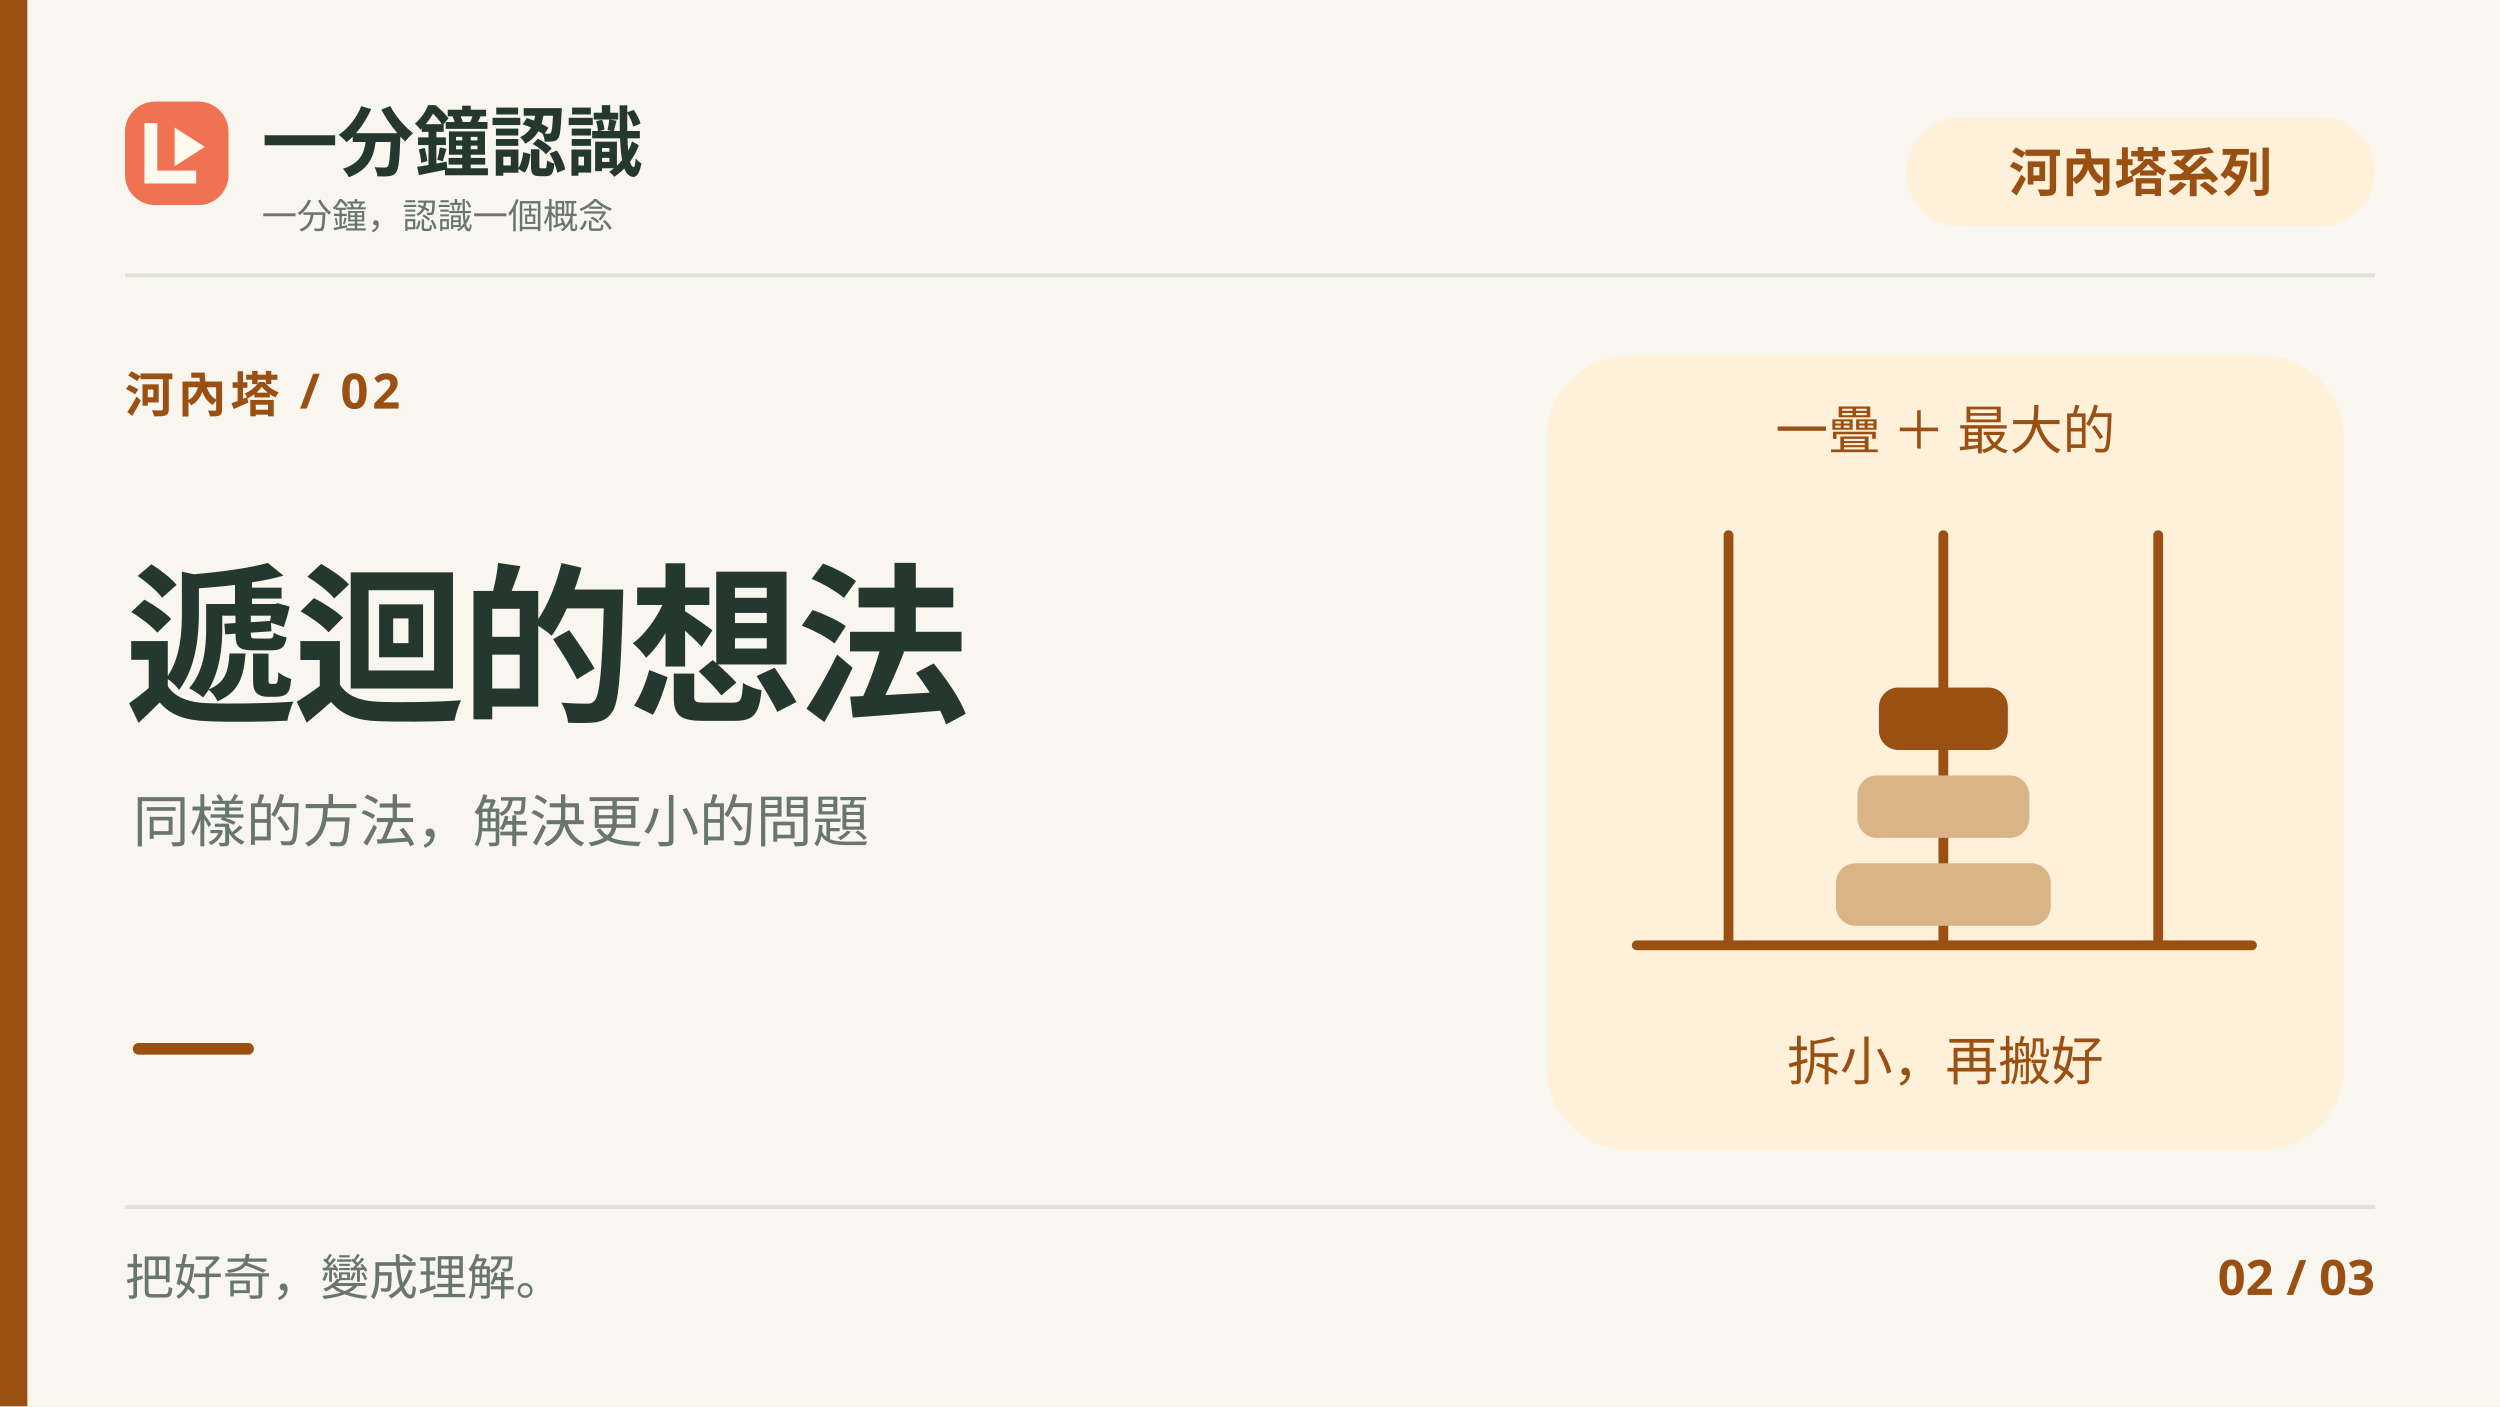
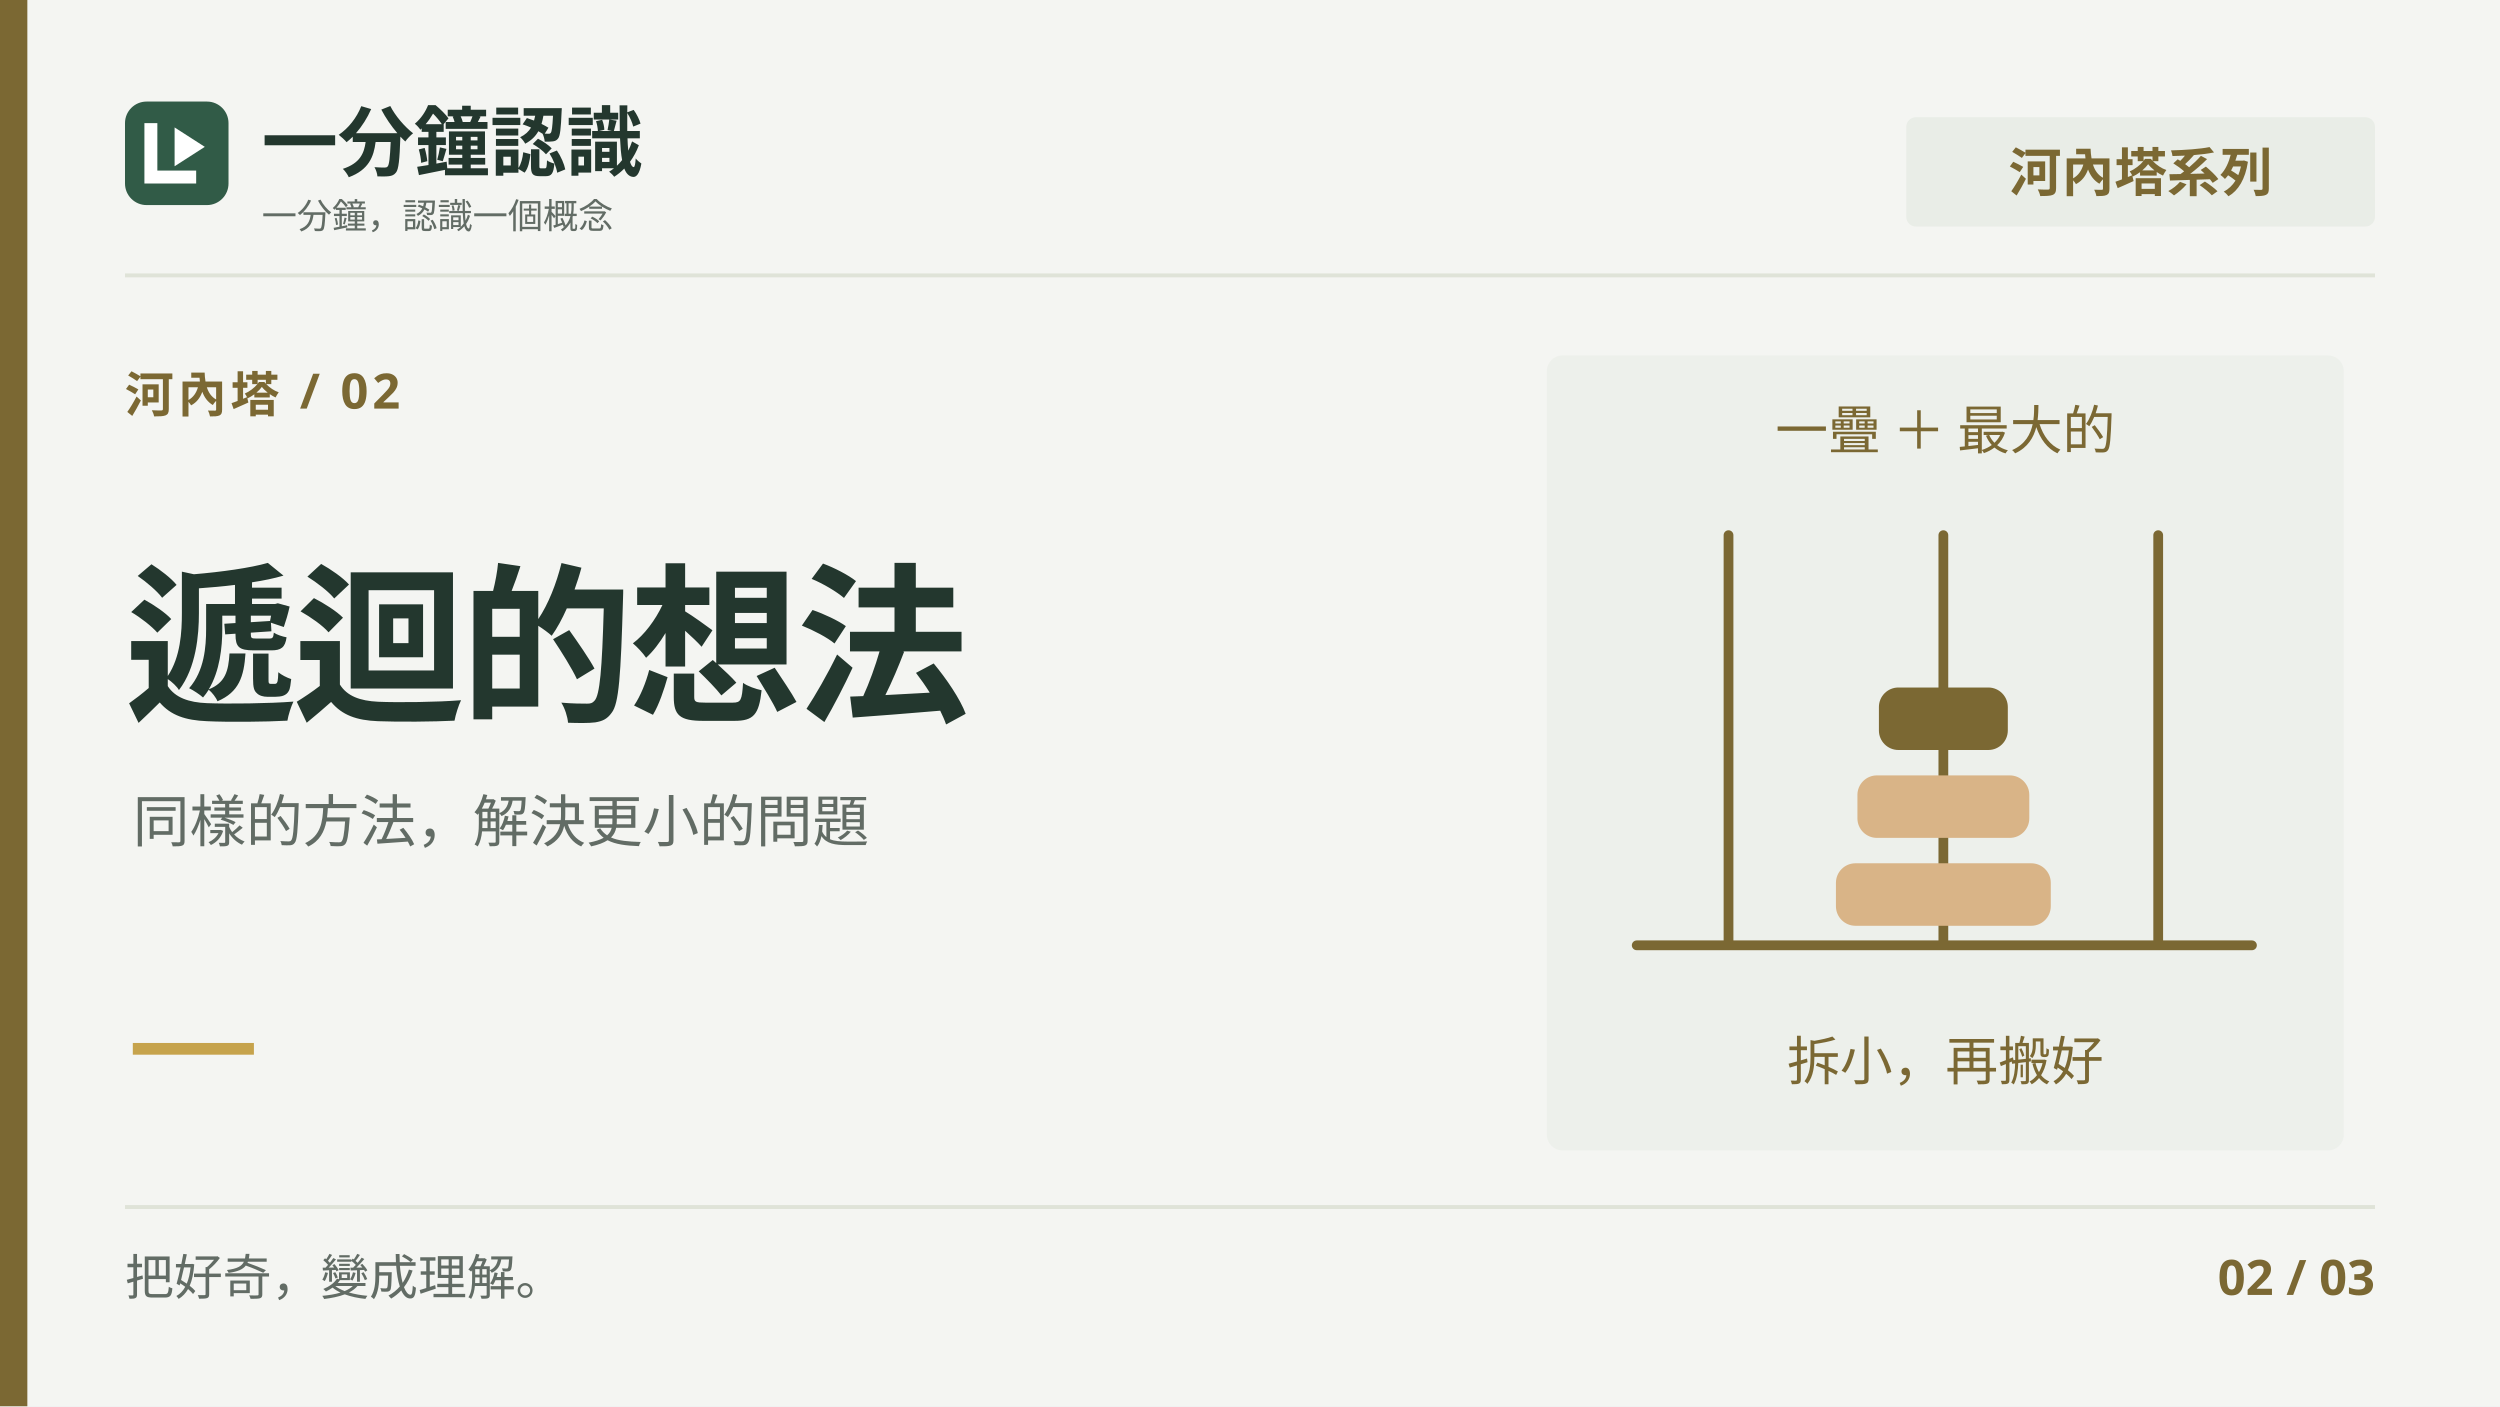
<svg xmlns="http://www.w3.org/2000/svg" width="1280" height="720" viewBox="0 0 1280 720" role="img" aria-labelledby="title desc">
  <g font-family="Microsoft JhengHei, PingFang TC, Noto Sans TC, sans-serif">
-     <rect x="0" y="0" width="1280" height="720" rx="0" fill="#f8f6ef" />
-     <rect x="0" y="0" width="14" height="720" rx="0" fill="#995012" />
+     <rect x="0" y="0" width="1280" height="720" rx="0" fill="#f4f5f2" />
+     <rect x="0" y="0" width="14" height="720" rx="0" fill="#7b6833" />
    <path d="M64 141h1152M64 618h1152" stroke="#dfe3d8" stroke-width="2" />
    <svg x="64" y="52" width="53" height="53" viewBox="0 0 48 48">
-       <rect width="48" height="48" rx="14" fill="#ef7253" />
-       <path d="M15 10v22h18v6H9V10z" fill="#fff9ee" />
-       <path d="m23 12 14 9-14 9z" fill="#fff9ee" />
+       <rect width="48" height="48" rx="10" fill="#315b47" />
+       <path d="M15 10v22h18v6H9V10z" fill="#ffffff" />
+       <path d="m23 12 14 9-14 9z" fill="#ffffff" />
    </svg>
-     <text x="134" y="87" font-size="39" fill="#24382f" font-weight="800">一分鐘認識</text>
-     <text x="134" y="117" font-size="18" fill="#68766d">一分鐘，認識一個概念</text>
-     <rect x="976" y="60" width="240" height="56" rx="28" fill="#fff0d9" />
-     <text x="1096" y="98" font-size="27" fill="#995012" text-anchor="middle" font-weight="700">河內塔系列</text>
-     <rect x="792" y="182" width="408" height="407" rx="42" fill="#fff0d9" />
-     <text x="64" y="211" font-size="25" fill="#995012" font-weight="700" letter-spacing="2">河內塔 / 02</text>
-     <text x="64" y="363" font-size="88" fill="#24382f" font-weight="800" letter-spacing="-2">遞迴的想法</text>
-     <text x="68" y="431" font-size="29" fill="#68766d">同樣的方法，解決更小的問題</text>
-     <rect x="68" y="534" width="62" height="6" rx="3" fill="#995012" />
-     <path d="M838 484h315M885 274v210m110-210v210m110-210v210" fill="none" stroke="#995012" stroke-width="5" stroke-linecap="round" />
+     <text x="134" y="87" font-size="39" fill="#23372e" font-weight="800">一分鐘認識</text>
+     <text x="134" y="117" font-size="18" fill="#626c65">一分鐘，認識一個概念</text>
+     <rect x="976" y="60" width="240" height="56" rx="5" fill="#e9ede7" />
+     <text x="1096" y="98" font-size="27" fill="#7b6833" text-anchor="middle" font-weight="700">河內塔系列</text>
+     <rect x="792" y="182" width="408" height="407" rx="8" fill="#edf0eb" />
+     <text x="64" y="211" font-size="25" fill="#7b6833" font-weight="700" letter-spacing="2">河內塔 / 02</text>
+     <text x="64" y="363" font-size="88" fill="#23372e" font-weight="800" letter-spacing="-2">遞迴的想法</text>
+     <text x="68" y="431" font-size="29" fill="#626c65">同樣的方法，解決更小的問題</text>
+     <rect x="68" y="534" width="62" height="6" rx="0" fill="#c6a34c" />
+     <path d="M838 484h315M885 274v210m110-210v210m110-210v210" fill="none" stroke="#7b6833" stroke-width="5" stroke-linecap="round" />
    <rect x="940" y="442" width="110" height="32" rx="10" fill="#d9b487" />
    <rect x="951" y="397" width="88" height="32" rx="10" fill="#d9b487" />
-     <rect x="962" y="352" width="66" height="32" rx="10" fill="#995012" />
-     <text x="996" y="230" font-size="27" fill="#995012" text-anchor="middle">一疊 ＋ 最大的</text>
-     <text x="996" y="553" font-size="27" fill="#995012" text-anchor="middle">拆小，再搬好</text>
-     <text x="64" y="663" font-size="25" fill="#68766d">把好奇，變成理解。</text>
-     <text x="1216" y="663" font-size="25" fill="#995012" text-anchor="end" font-weight="700">02 / 03</text>
+     <rect x="962" y="352" width="66" height="32" rx="10" fill="#7b6833" />
+     <text x="996" y="230" font-size="27" fill="#7b6833" text-anchor="middle">一疊 ＋ 最大的</text>
+     <text x="996" y="553" font-size="27" fill="#7b6833" text-anchor="middle">拆小，再搬好</text>
+     <text x="64" y="663" font-size="25" fill="#626c65">把好奇，變成理解。</text>
+     <text x="1216" y="663" font-size="25" fill="#7b6833" text-anchor="end" font-weight="700">02 / 03</text>
  </g>
</svg>
